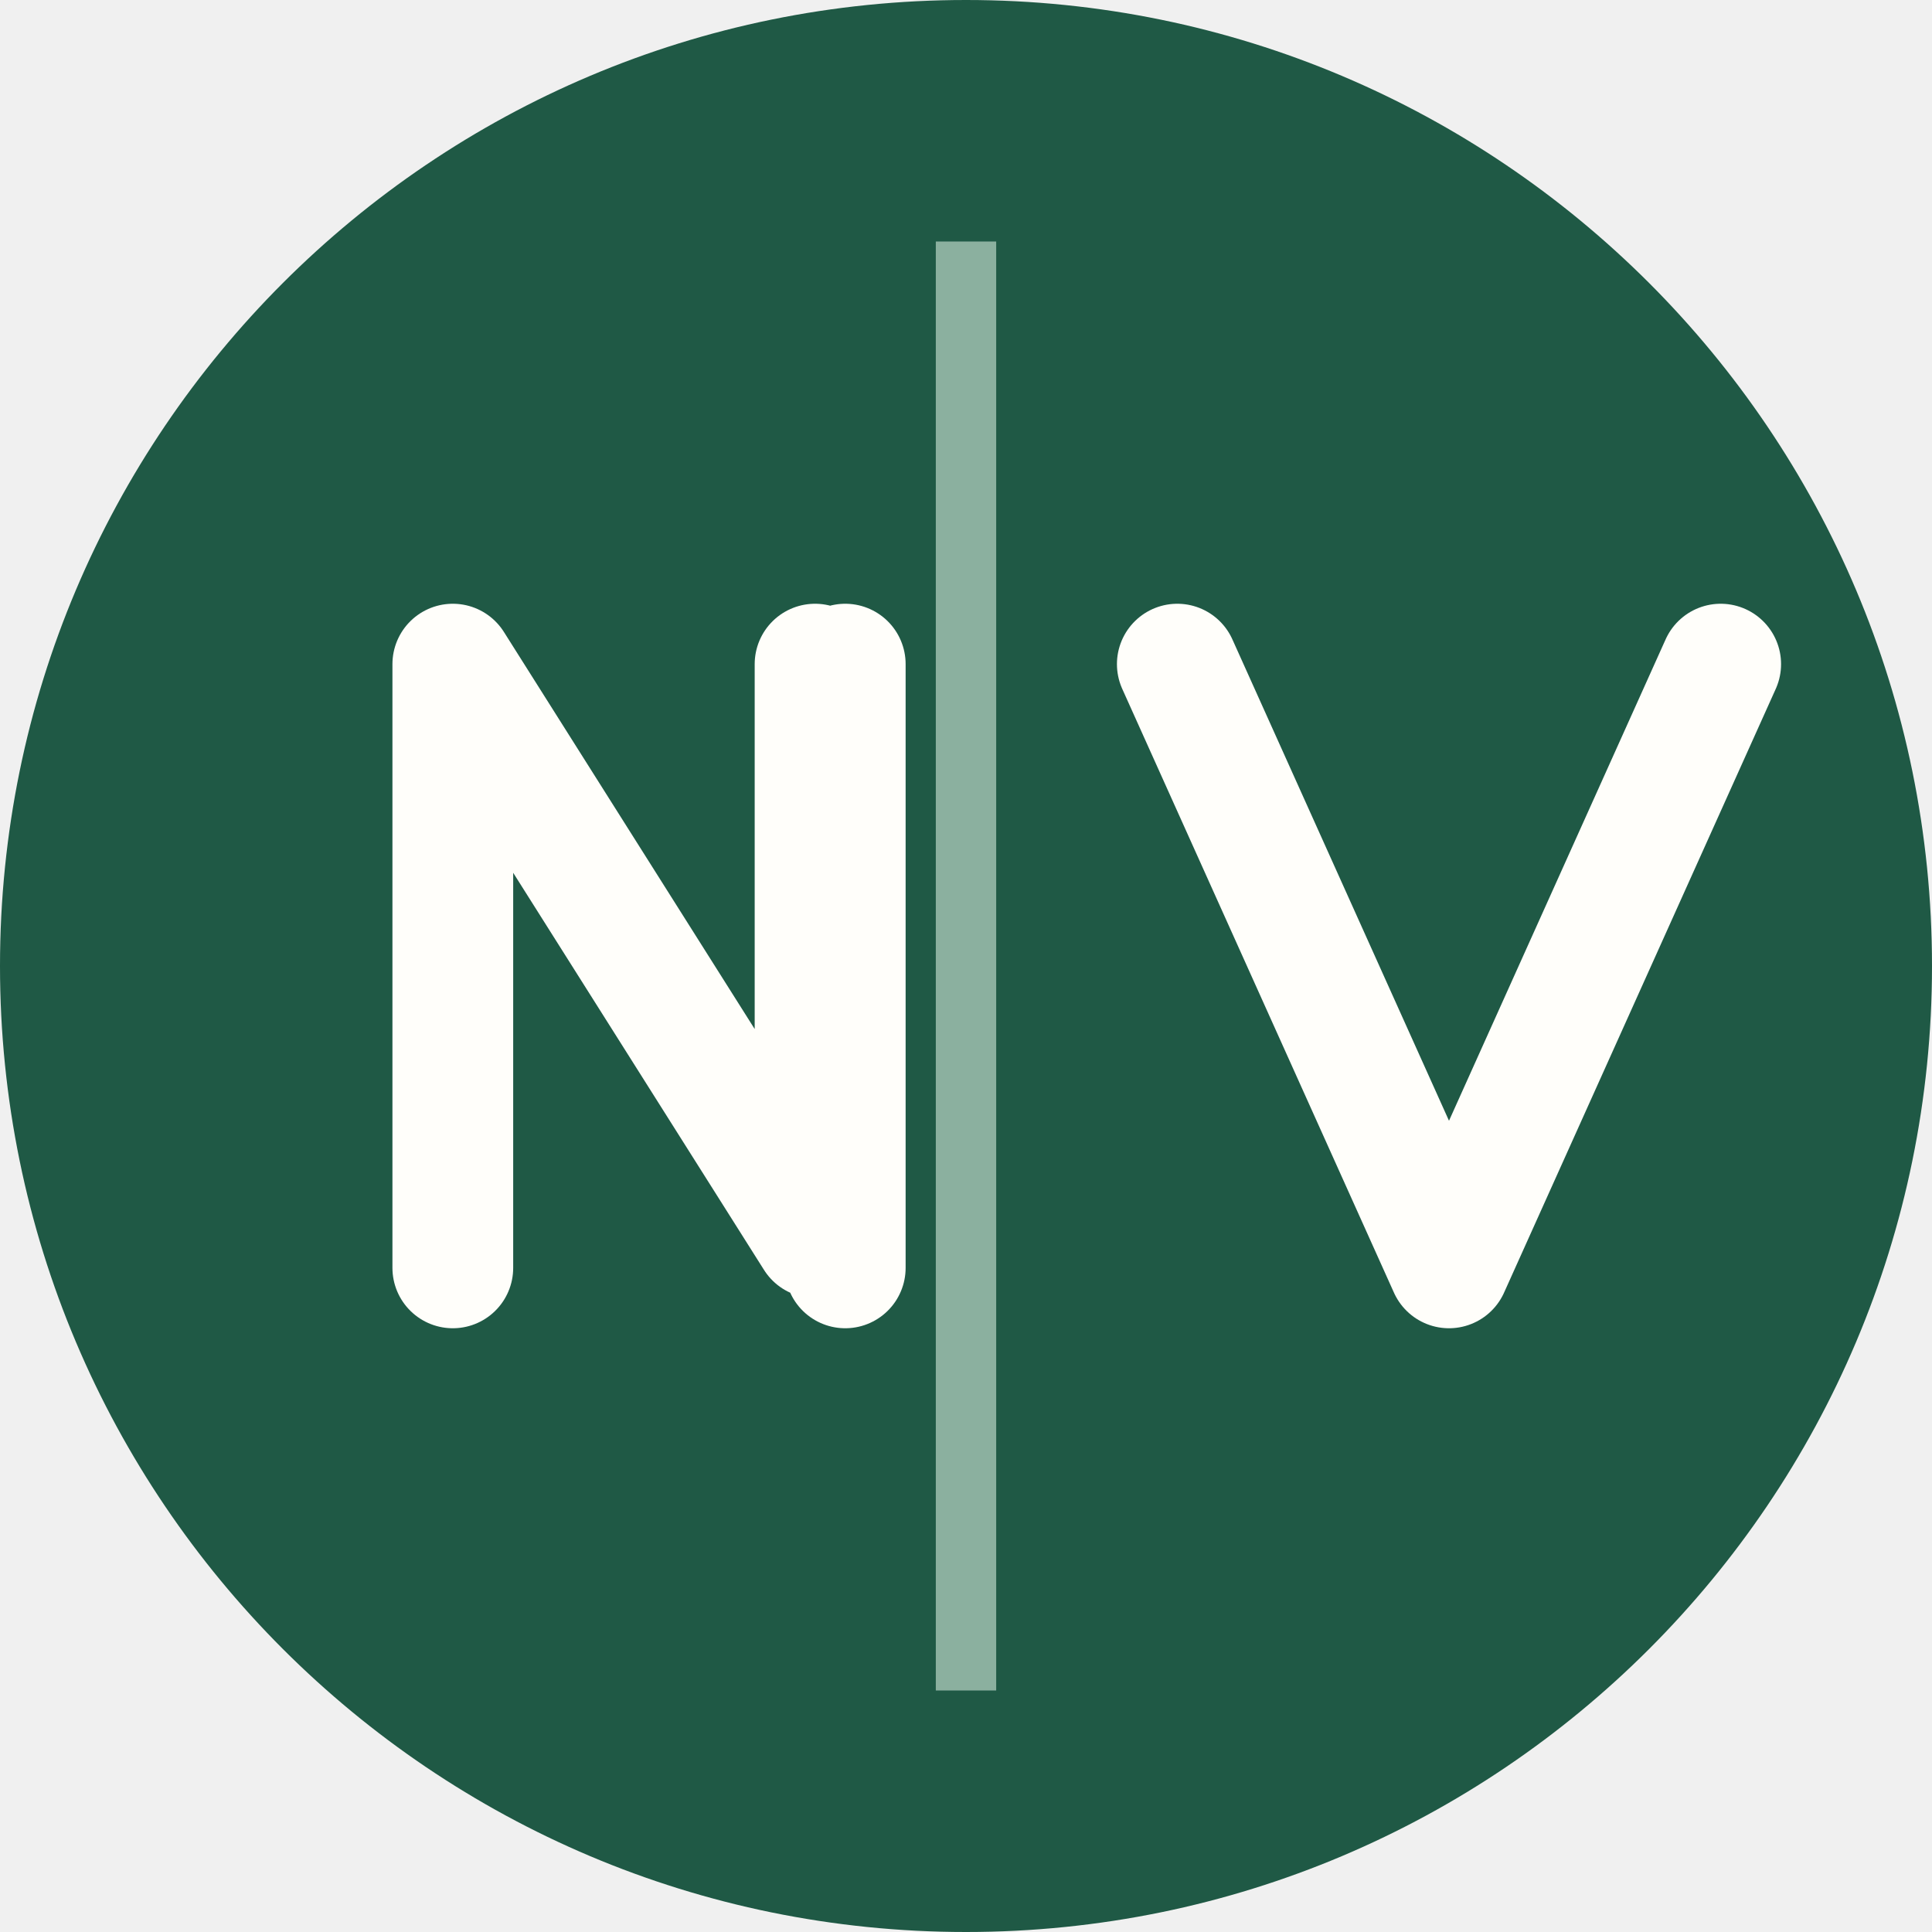
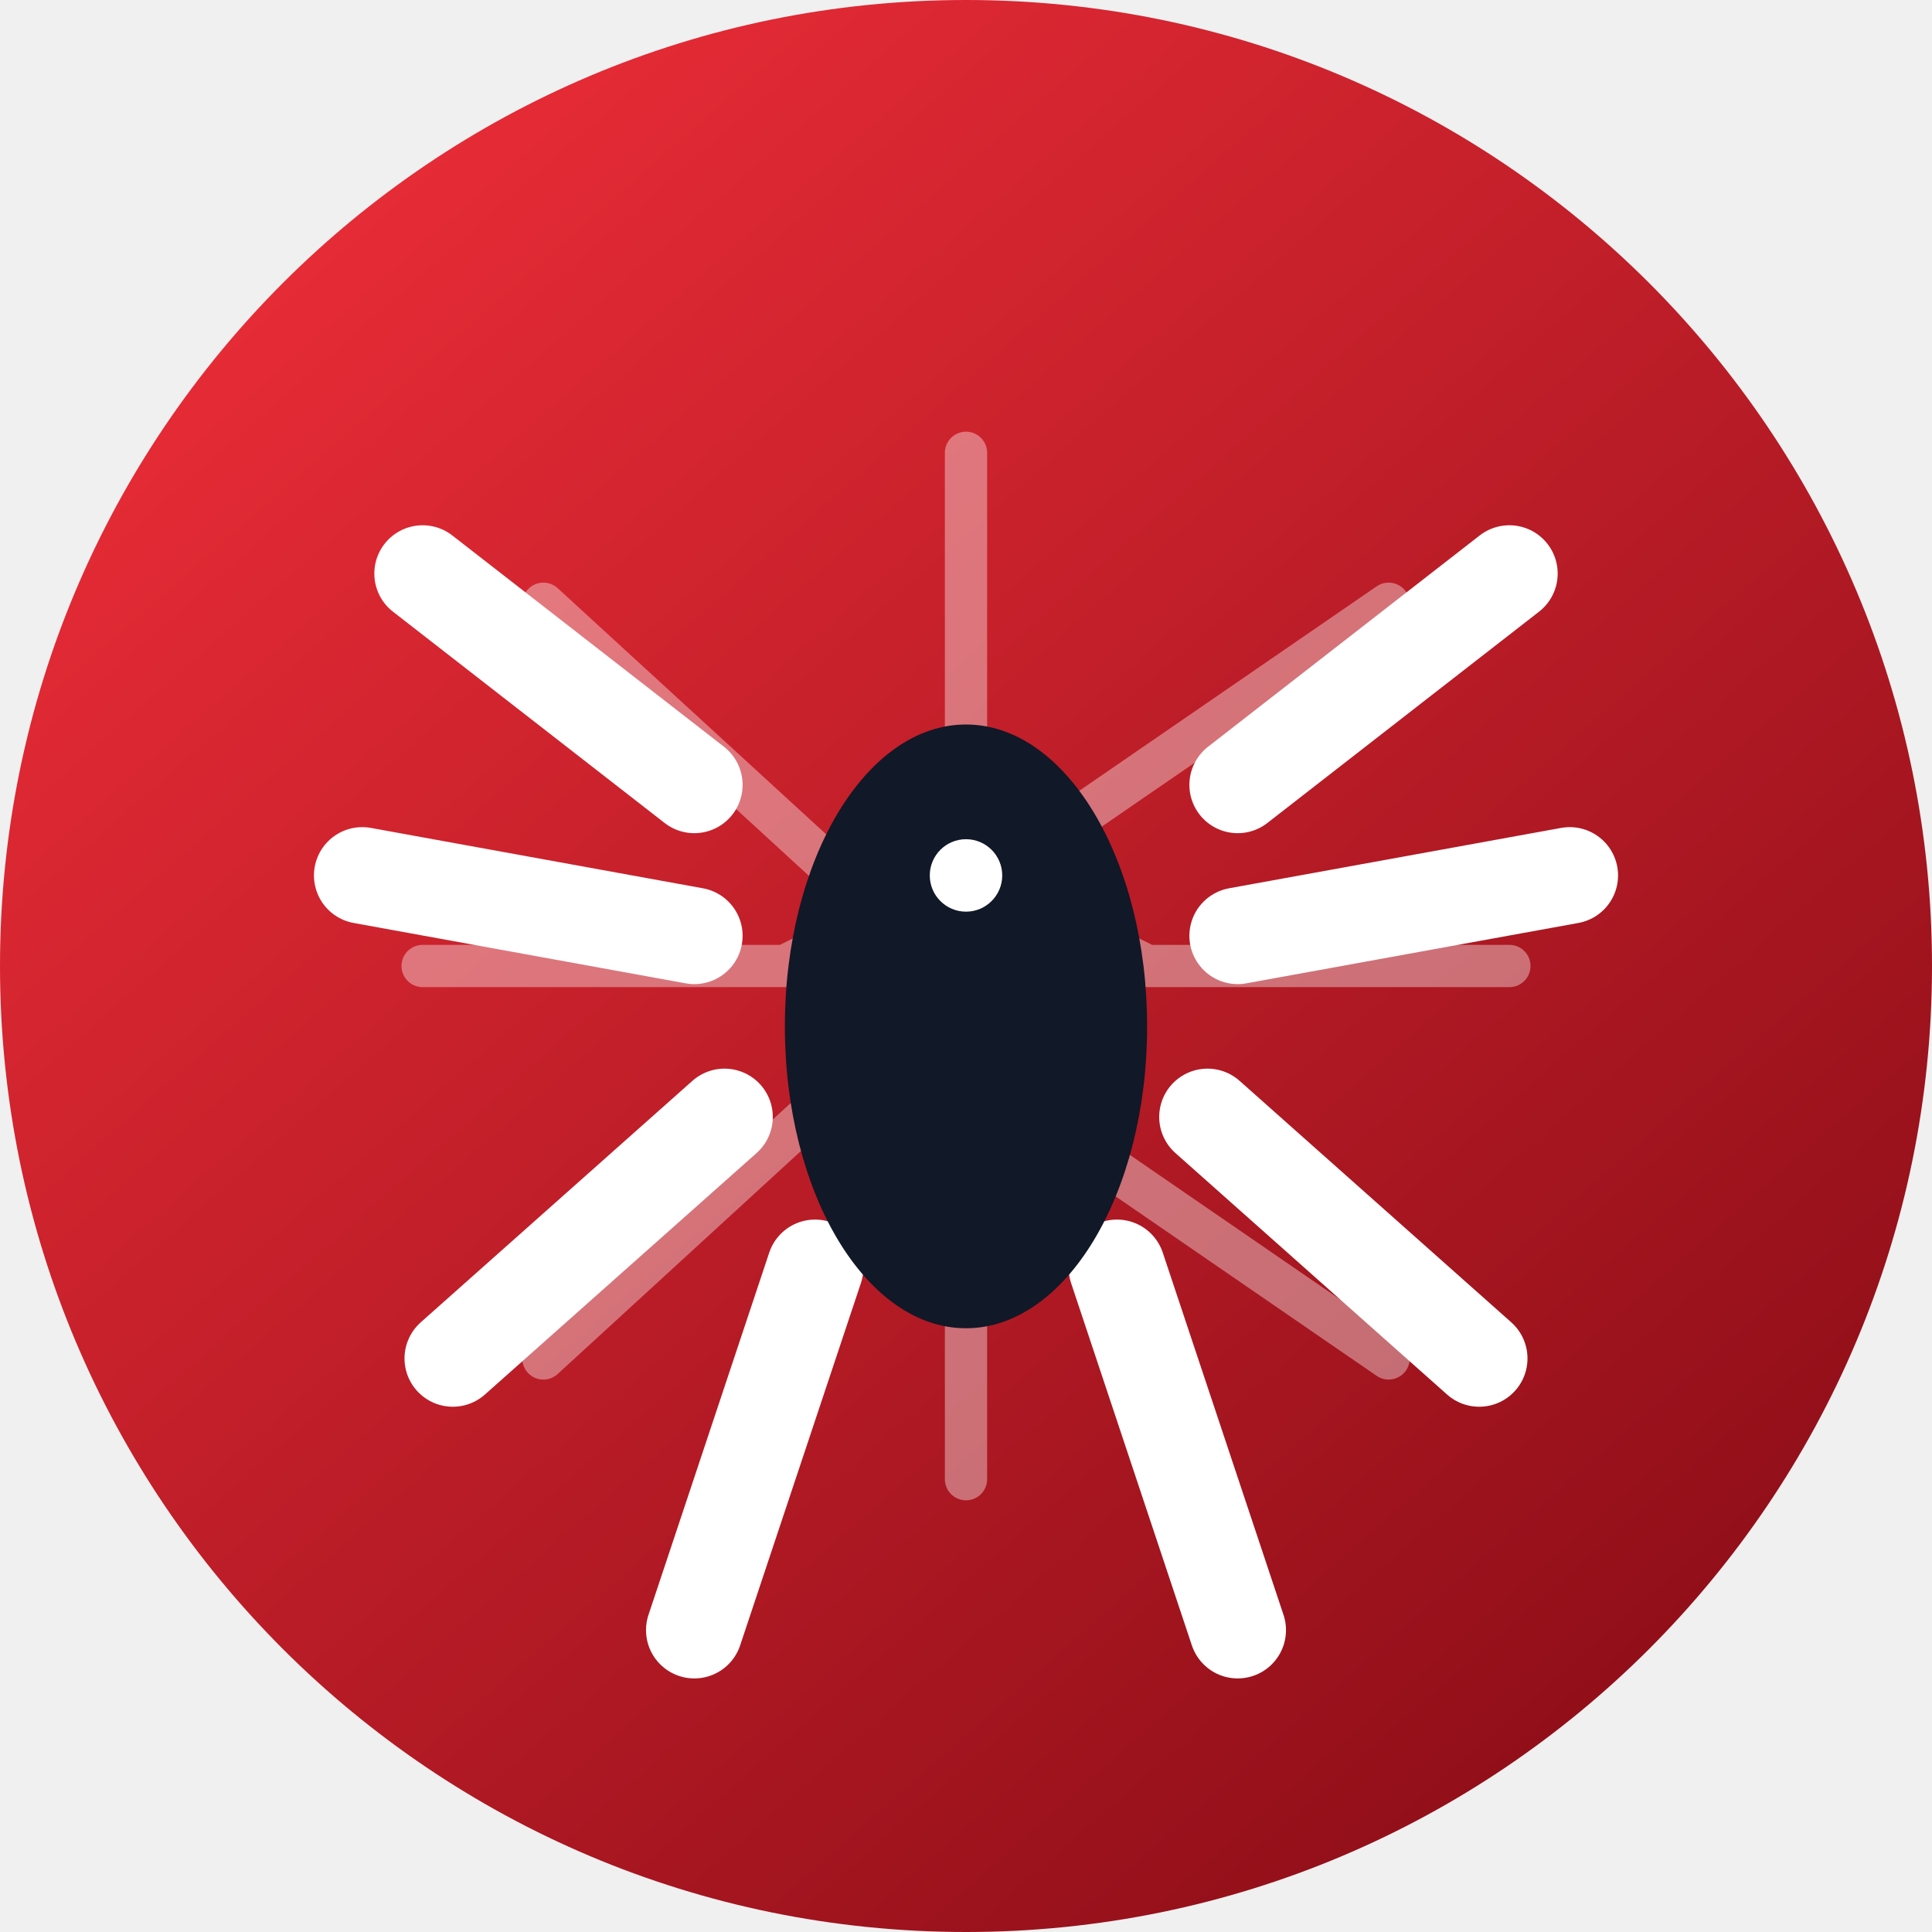
<svg xmlns="http://www.w3.org/2000/svg" viewBox="0 0 64 64">
-   <rect width="64" height="64" rx="32" fill="#1f5945" />
-   <path d="M32 8v48" stroke="#c4ded0" stroke-width="2" opacity=".65" />
-   <path d="M15 42V22l12 19V22M28 22v20" fill="none" stroke="#fffefa" stroke-width="4" stroke-linecap="round" stroke-linejoin="round" />
-   <path d="M39 22l9 20 9-20" fill="none" stroke="#fffefa" stroke-width="4" stroke-linecap="round" stroke-linejoin="round" />
+   <defs>
+     <linearGradient id="red" x1="10" y1="8" x2="54" y2="58" gradientUnits="userSpaceOnUse">
+       <stop stop-color="#e62b36" />
+       <stop offset="1" stop-color="#8f0e18" />
+     </linearGradient>
+   </defs>
+   <rect width="64" height="64" rx="32" fill="url(#red)" />
+   <g fill="none" stroke="#fff" stroke-linecap="round" stroke-linejoin="round">
+     <path d="M32 15v34M18 20l12 11 16-11M14 32h12l6-3 6 3h12M18 45l12-11 16 11" stroke-width="1.4" opacity=".38" />
+     <path d="M23 26l-9-7M23 31l-11-2M24 37l-9 8M27 42l-4 12M41 26l9-7M41 31l11-2M40 37l9 8M37 42l4 12" stroke-width="3.2" />
+   </g>
+   <ellipse cx="32" cy="34" rx="6" ry="10" fill="#111827" />
+   <circle cx="32" cy="29" r="1.2" fill="#fff" />
</svg>
